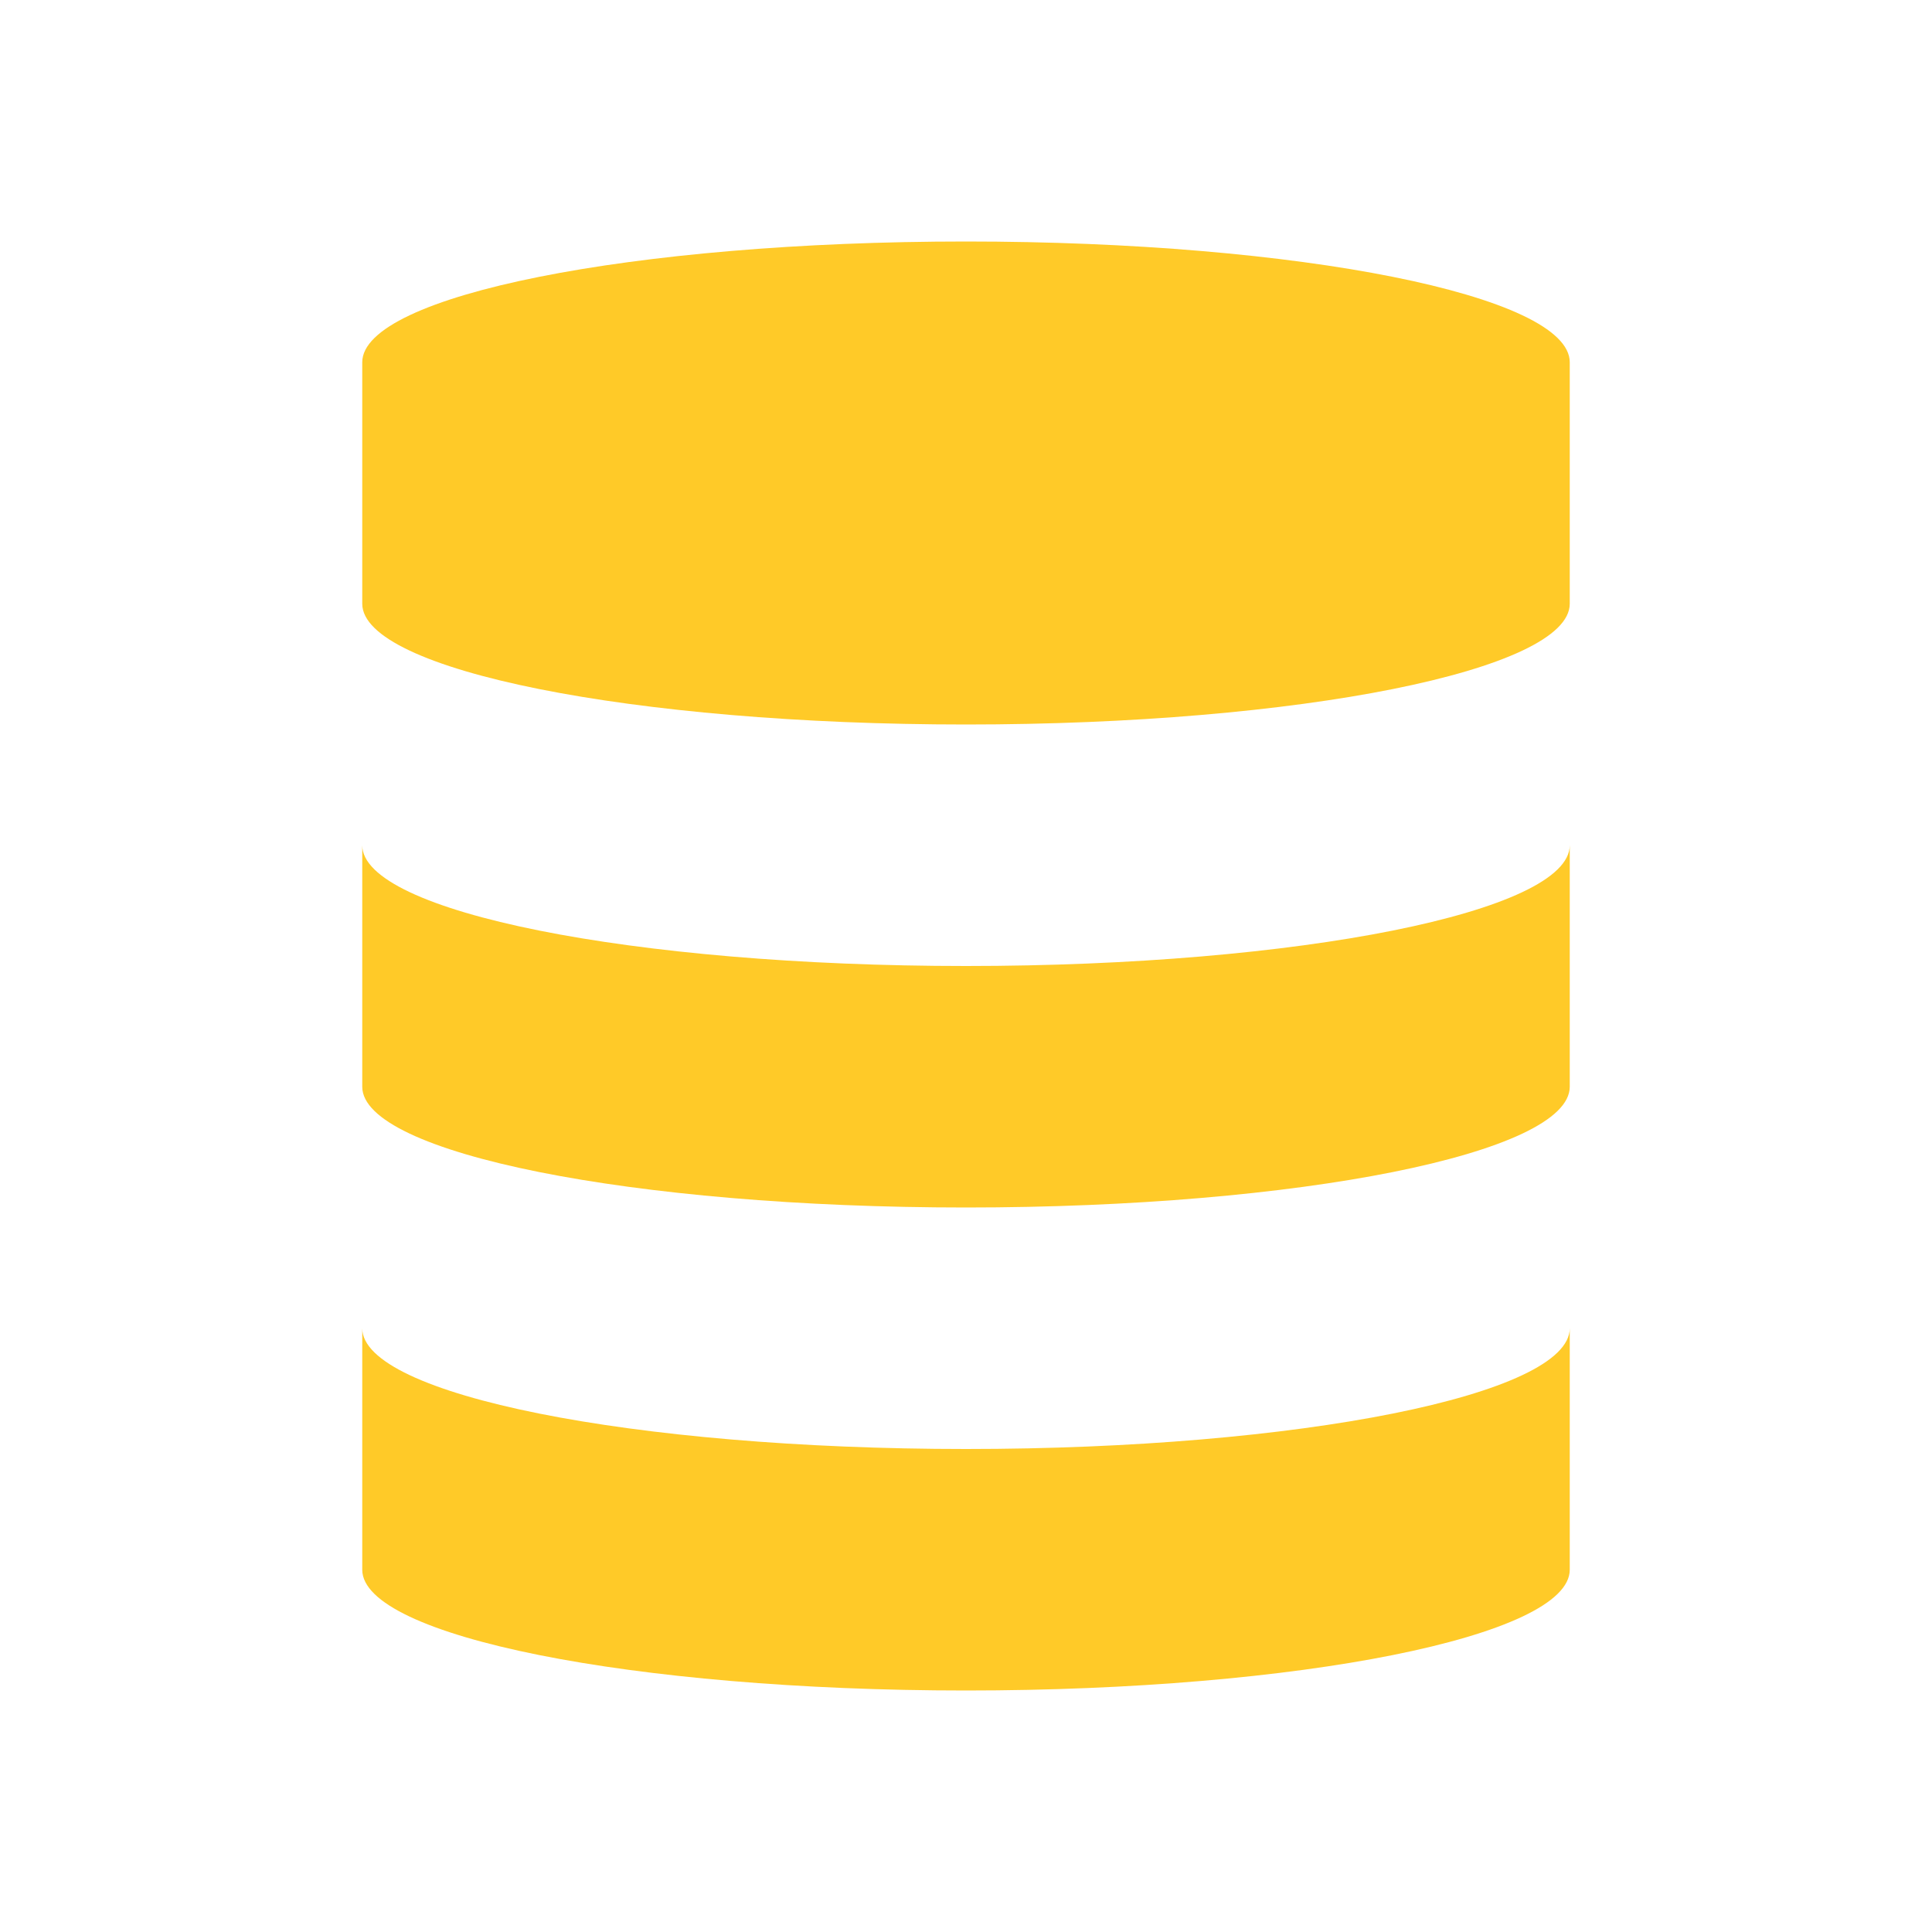
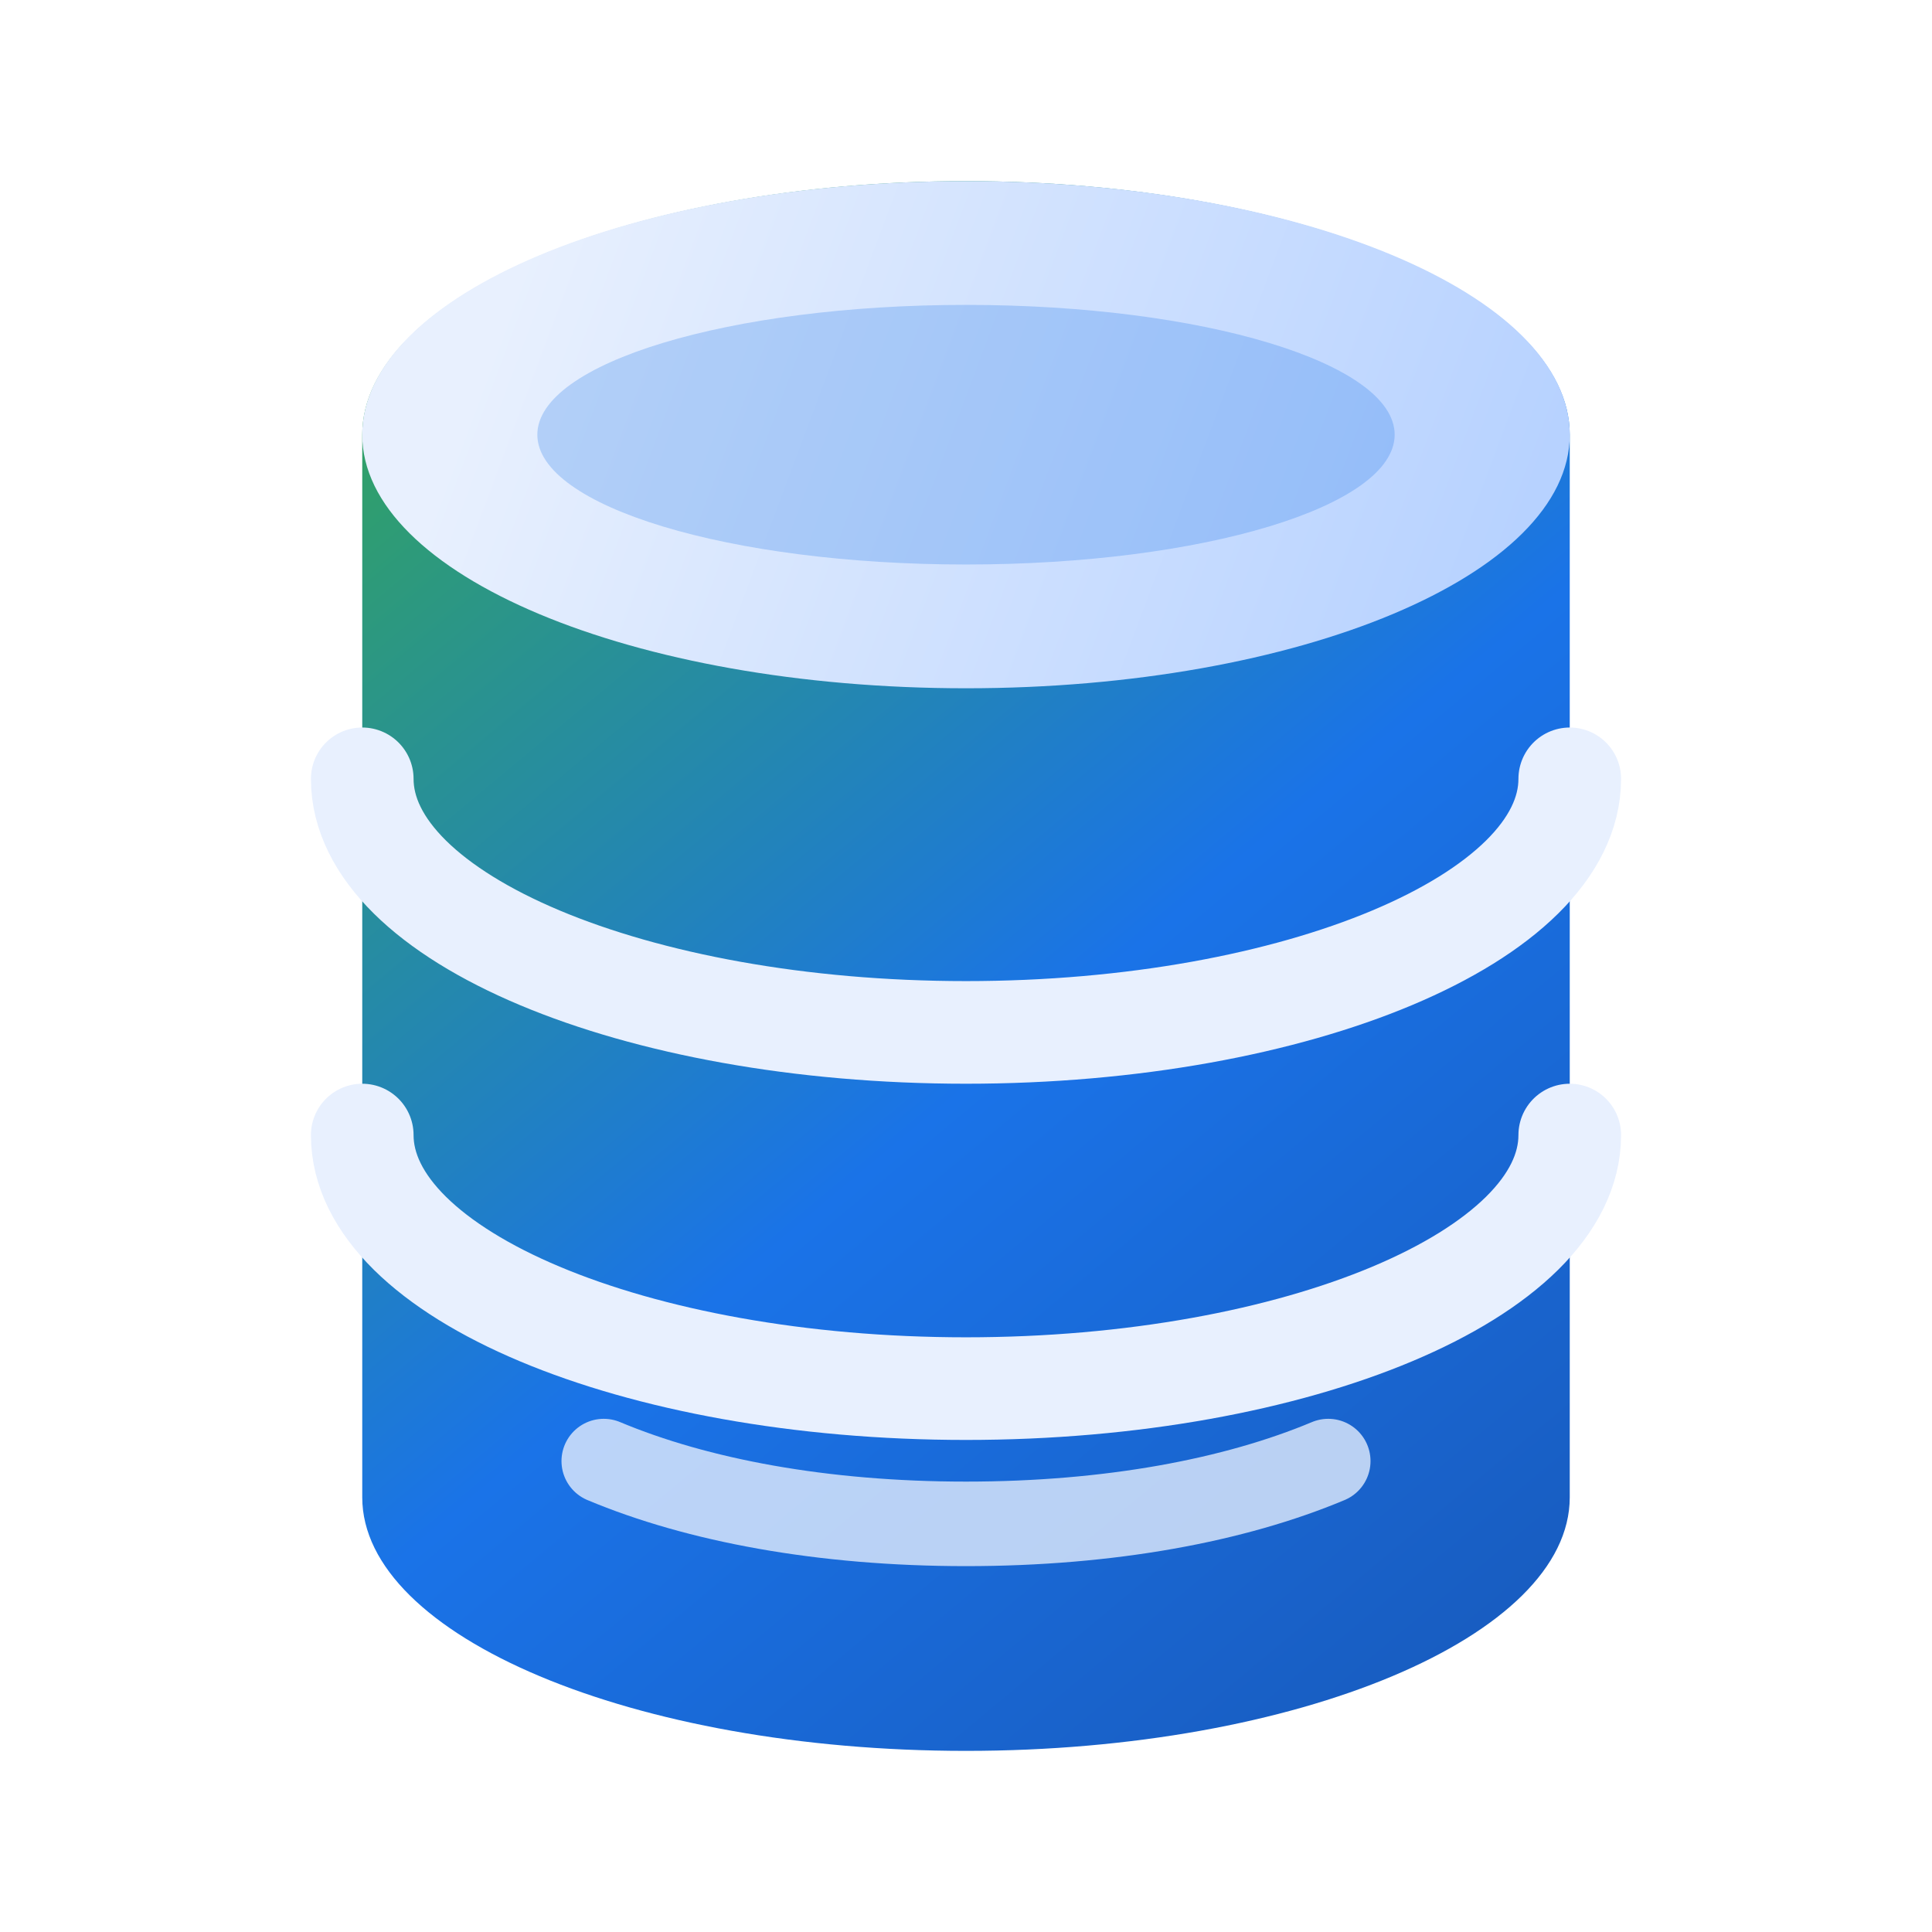
- <svg xmlns="http://www.w3.org/2000/svg" viewBox="0 0 32 32">
-   <path fill="#ffca28" d="M16 24c-5.525 0-10-.9-10-2v4c0 1.1 4.475 2 10 2s10-.9 10-2v-4c0 1.1-4.475 2-10 2m0-8c-5.525 0-10-.9-10-2v4c0 1.1 4.475 2 10 2s10-.9 10-2v-4c0 1.1-4.475 2-10 2m0-12C10.477 4 6 4.895 6 6v4c0 1.1 4.475 2 10 2s10-.9 10-2V6c0-1.105-4.477-2-10-2" />
+ <svg xmlns="http://www.w3.org/2000/svg" viewBox="0 0 32 32" fill="none">
+   <defs>
+     <linearGradient id="dbA" x1="6" y1="4" x2="26" y2="28" gradientUnits="userSpaceOnUse">
+       <stop stop-color="#34A853" />
+       <stop offset=".55" stop-color="#1A73E8" />
+       <stop offset="1" stop-color="#185ABC" />
+     </linearGradient>
+     <linearGradient id="dbB" x1="8" y1="6" x2="24" y2="12" gradientUnits="userSpaceOnUse">
+       <stop stop-color="#E8F0FE" />
+       <stop offset="1" stop-color="#B7D2FF" />
+     </linearGradient>
+   </defs>
+   <path d="M6 7.2C6 4.9 10.5 3 16 3s10 1.9 10 4.2v17.6C26 27.1 21.5 29 16 29S6 27.1 6 24.8V7.2Z" fill="url(#dbA)" />
+   <ellipse cx="16" cy="7.2" rx="10" ry="4.2" fill="url(#dbB)" />
+   <ellipse cx="16" cy="7.2" rx="7.1" ry="2.15" fill="#1A73E8" opacity=".25" />
+   <path d="M6 12.9c0 2.3 4.5 4.2 10 4.2s10-1.9 10-4.2M6 18.8c0 2.3 4.5 4.2 10 4.2s10-1.9 10-4.2" stroke="#E8F0FE" stroke-width="1.7" stroke-linecap="round" />
+   <path d="M10 24.2c1.55.65 3.62 1.04 6 1.04s4.45-.39 6-1.04" stroke="#E8F0FE" stroke-width="1.4" stroke-linecap="round" opacity=".78" />
</svg>
